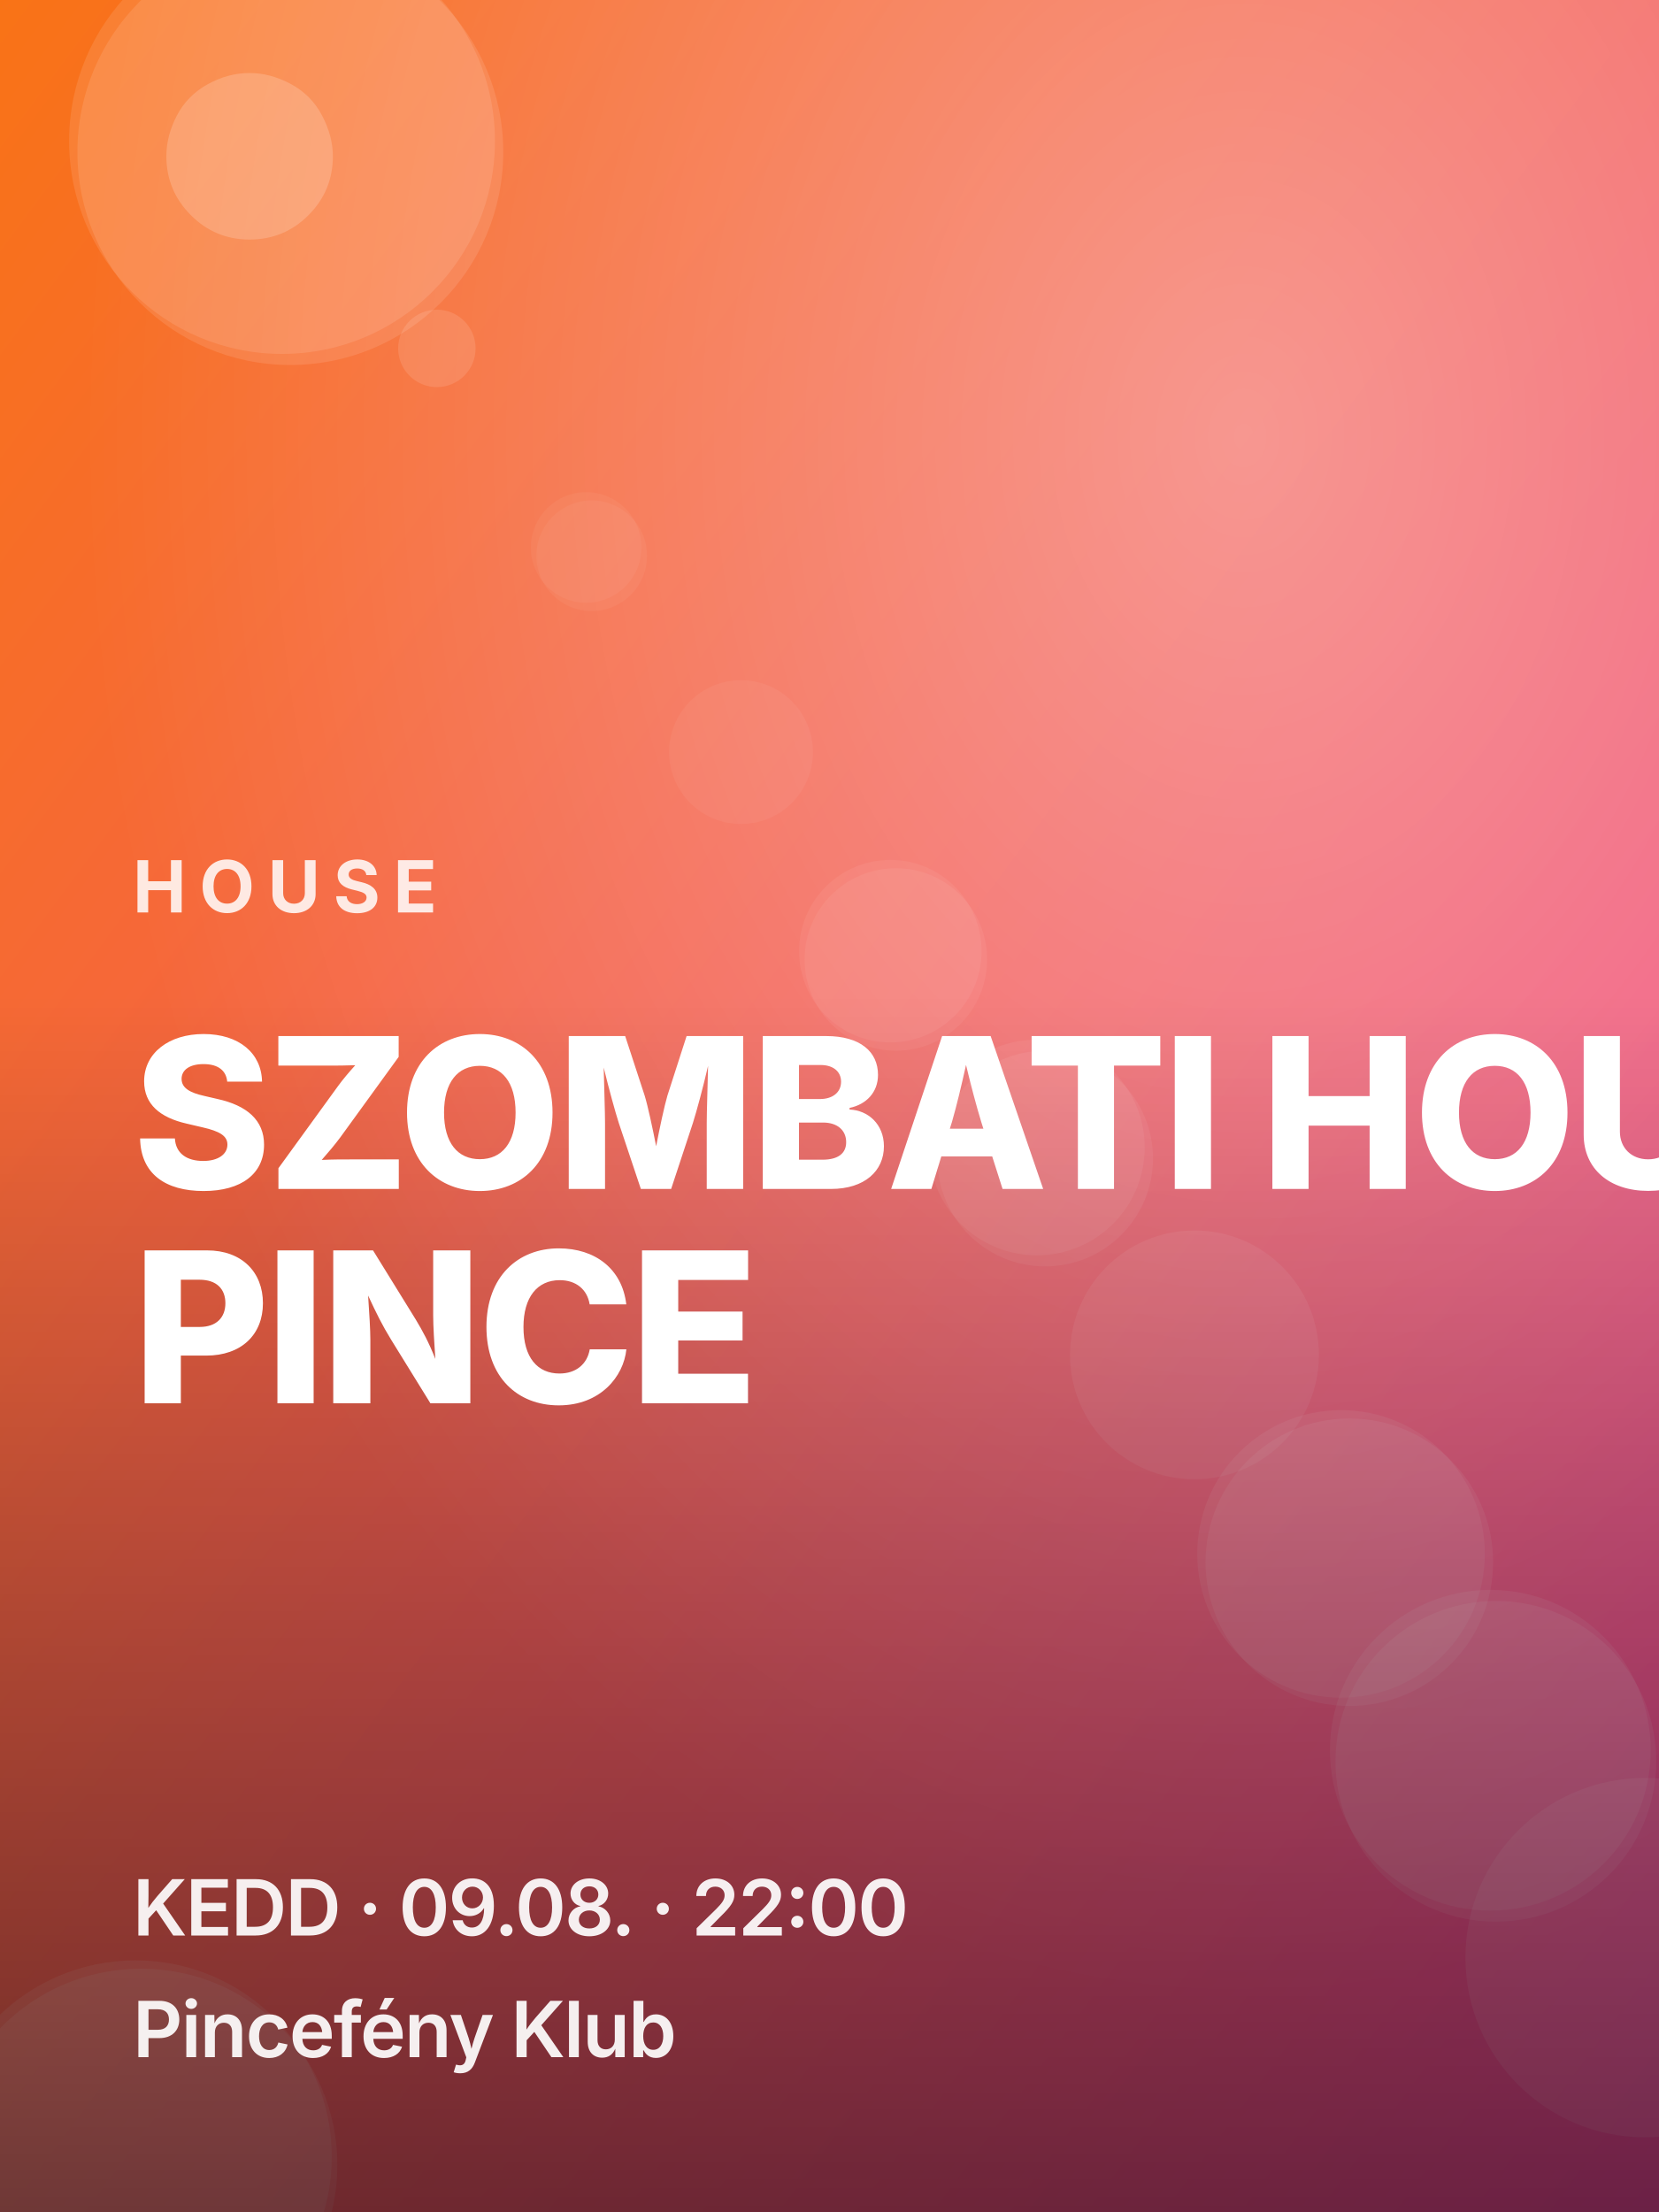
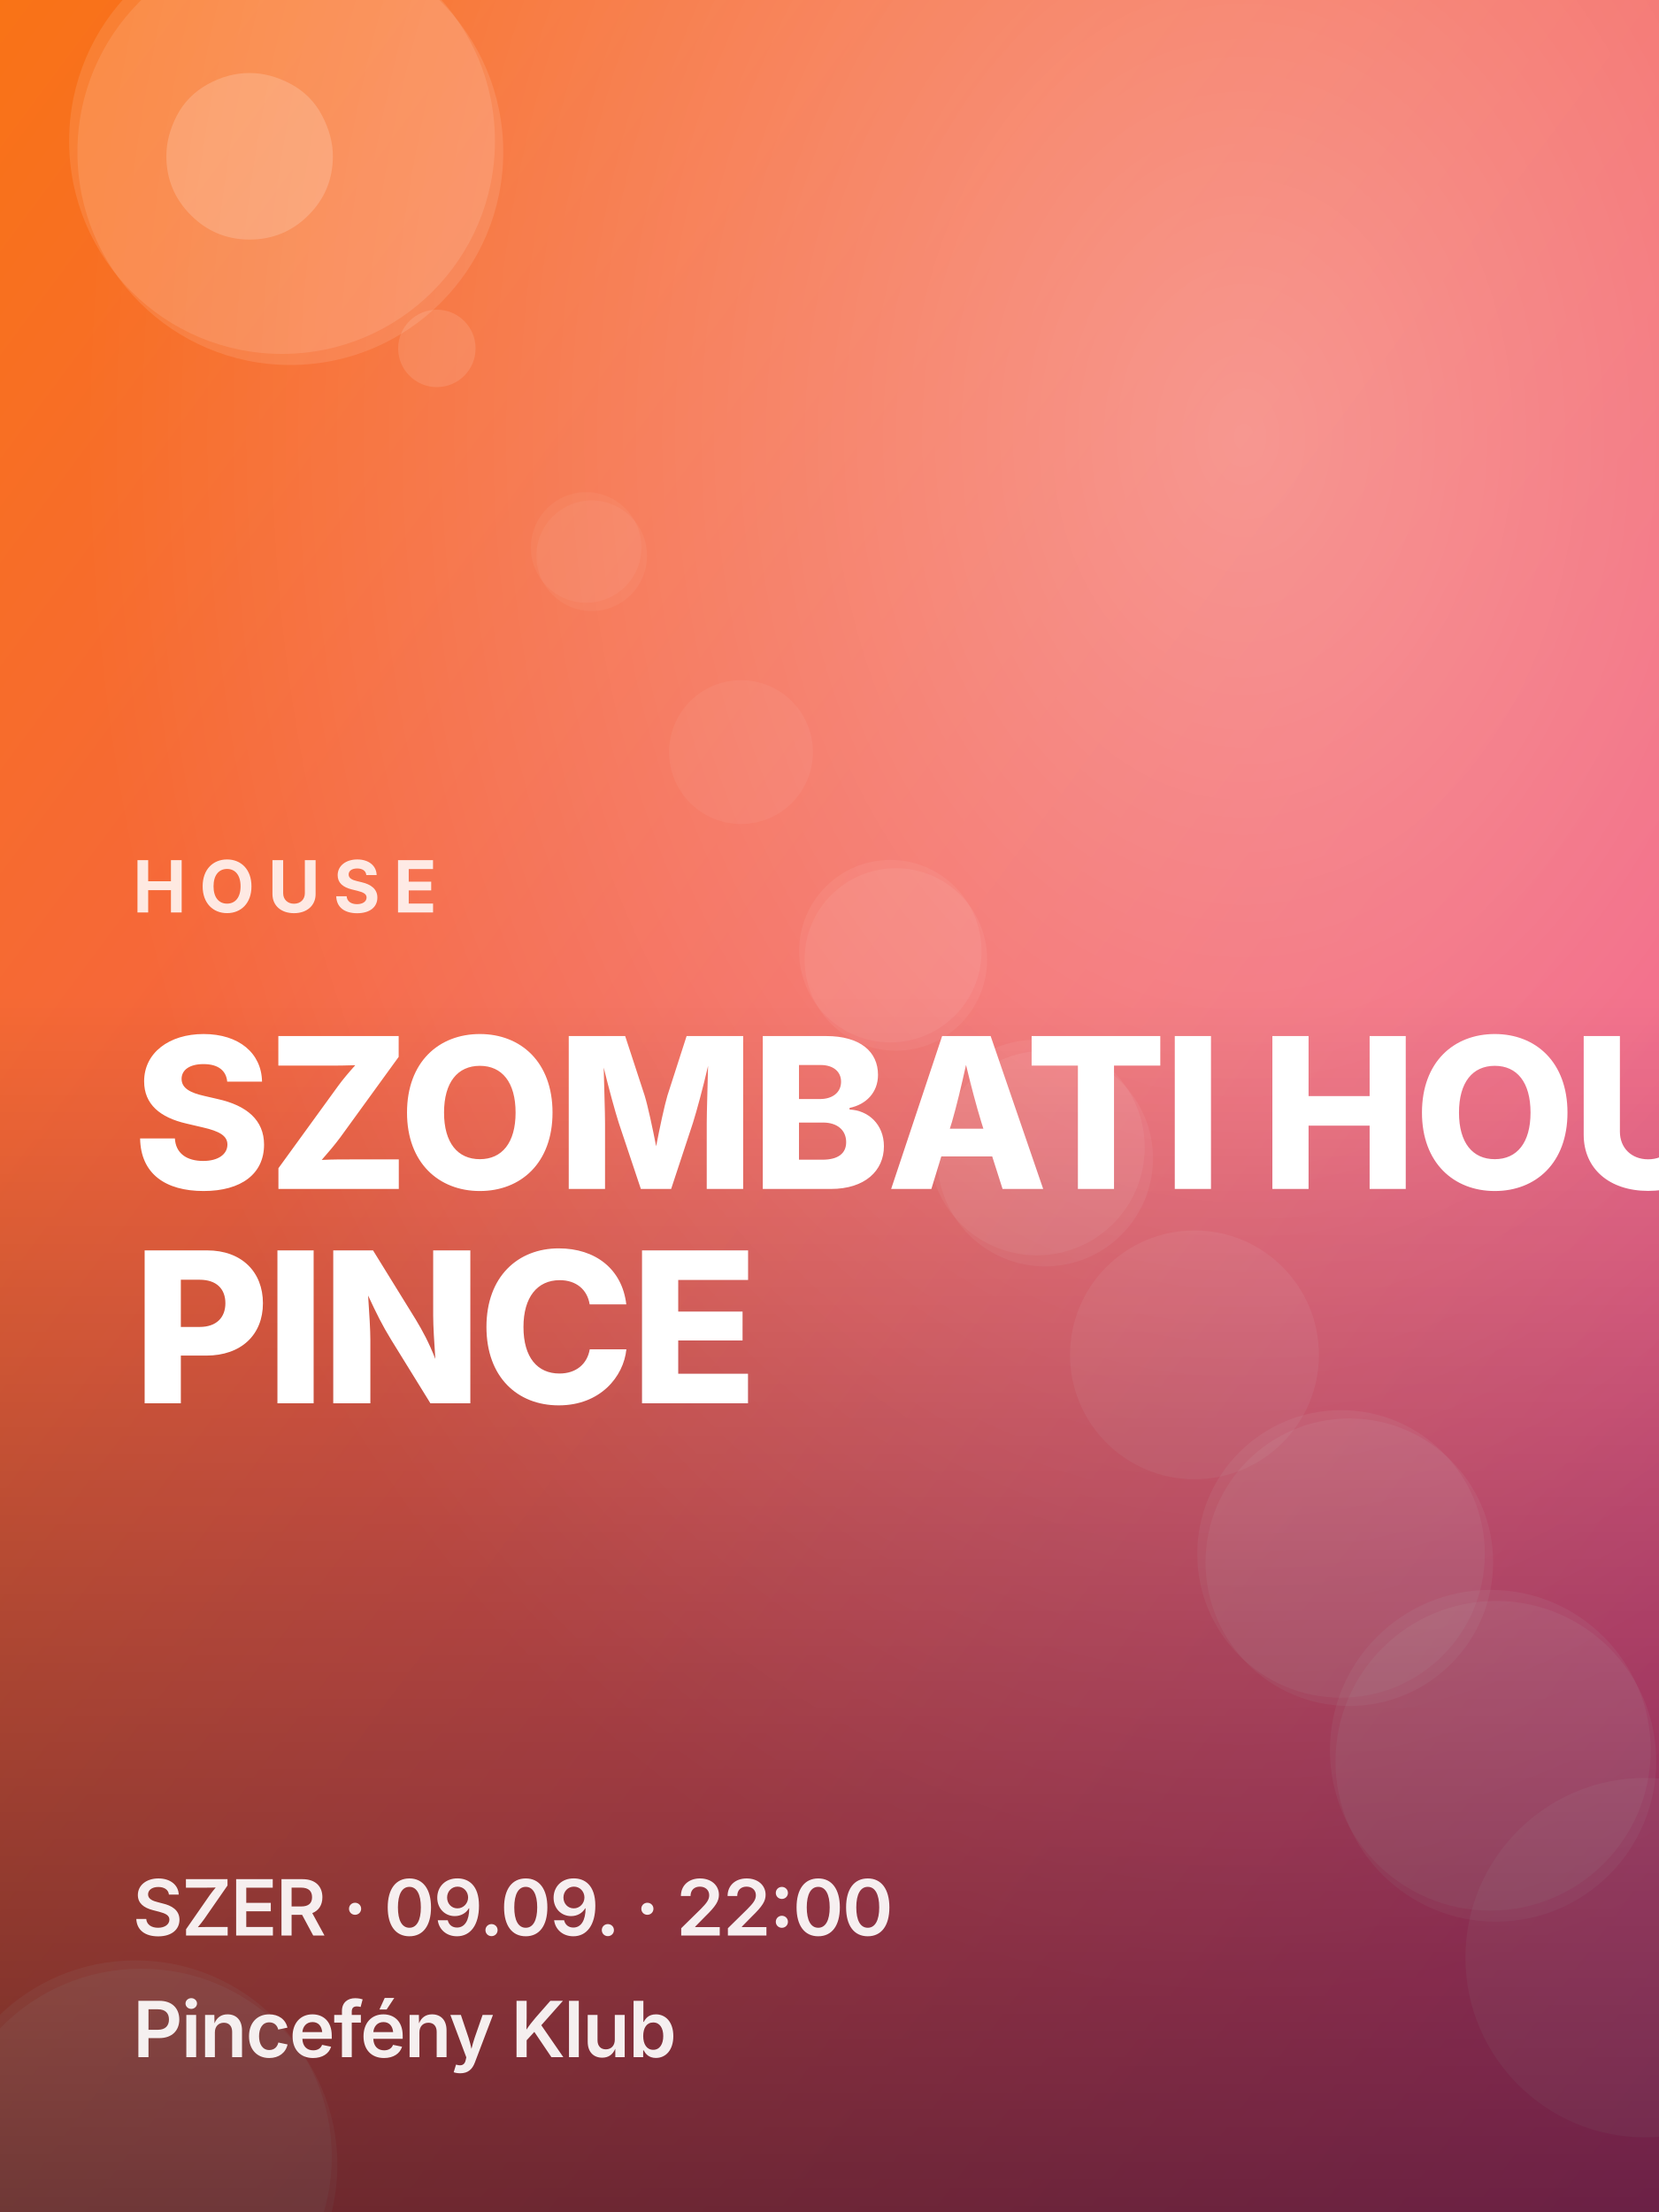
<svg xmlns="http://www.w3.org/2000/svg" viewBox="0 0 600 800" width="600" height="800" role="img" aria-label="Szombati House Pince">
  <defs>
    <linearGradient id="bg" x1="0" y1="0" x2="1" y2="1">
      <stop offset="0" stop-color="#f97316" />
      <stop offset="1" stop-color="#ec4899" />
    </linearGradient>
    <radialGradient id="glow" cx="0.75" cy="0.2" r="0.7">
      <stop offset="0" stop-color="#ffffff" stop-opacity="0.35" />
      <stop offset="1" stop-color="#ffffff" stop-opacity="0" />
    </radialGradient>
    <linearGradient id="shade" x1="0" y1="0" x2="0" y2="1">
      <stop offset="0.45" stop-color="#000" stop-opacity="0" />
      <stop offset="1" stop-color="#000" stop-opacity="0.55" />
    </linearGradient>
  </defs>
  <rect width="600" height="800" fill="url(#bg)" />
  <rect width="600" height="800" fill="url(#glow)" />
  <circle cx="324" cy="347" r="33" fill="#ffffff" opacity="0.058" />
  <circle cx="488" cy="565" r="52" fill="#ffffff" opacity="0.080" />
  <circle cx="51" cy="783" r="71" fill="#ffffff" opacity="0.101" />
  <circle cx="214" cy="201" r="20" fill="#ffffff" opacity="0.043" />
  <circle cx="378" cy="419" r="39" fill="#ffffff" opacity="0.065" />
  <circle cx="541" cy="637" r="58" fill="#ffffff" opacity="0.087" />
  <circle cx="105" cy="55" r="77" fill="#ffffff" opacity="0.108" />
  <circle cx="268" cy="272" r="26" fill="#ffffff" opacity="0.050" />
  <circle cx="432" cy="490" r="45" fill="#ffffff" opacity="0.072" />
  <circle cx="595" cy="708" r="65" fill="#ffffff" opacity="0.094" />
  <circle cx="158" cy="126" r="14" fill="#ffffff" opacity="0.116" />
  <circle cx="322" cy="344" r="33" fill="#ffffff" opacity="0.057" />
  <circle cx="485" cy="562" r="52" fill="#ffffff" opacity="0.079" />
  <circle cx="49" cy="780" r="71" fill="#ffffff" opacity="0.101" />
  <circle cx="212" cy="198" r="20" fill="#ffffff" opacity="0.043" />
  <circle cx="375" cy="415" r="39" fill="#ffffff" opacity="0.065" />
  <circle cx="539" cy="633" r="58" fill="#ffffff" opacity="0.086" />
  <circle cx="102" cy="51" r="77" fill="#ffffff" opacity="0.108" />
  <text x="48" y="96" font-size="140" fill="#ffffff" opacity="0.18" font-weight="900">●</text>
  <rect width="600" height="800" fill="url(#shade)" />
  <g fill="#ffffff" font-family="Inter, 'Segoe UI', system-ui, sans-serif" style="letter-spacing:-0.02em">
    <text x="48" y="330" font-size="26" font-weight="700" opacity="0.85" style="letter-spacing:0.18em">HOUSE</text>
    <text x="48" y="430" font-size="76" font-weight="800">SZOMBATI HOUSE</text>
    <text x="48" y="507.52" font-size="76" font-weight="800">PINCE</text>
-     <text x="48" y="700" font-size="28" font-weight="600" opacity="0.92">KEDD · 09.08. · 22:00</text>
+     <text x="48" y="700" font-size="28" font-weight="600" opacity="0.92">SZER · 09.09. · 22:00</text>
    <text x="48" y="744" font-size="28" font-weight="600" opacity="0.92">Pincefény Klub</text>
  </g>
</svg>
